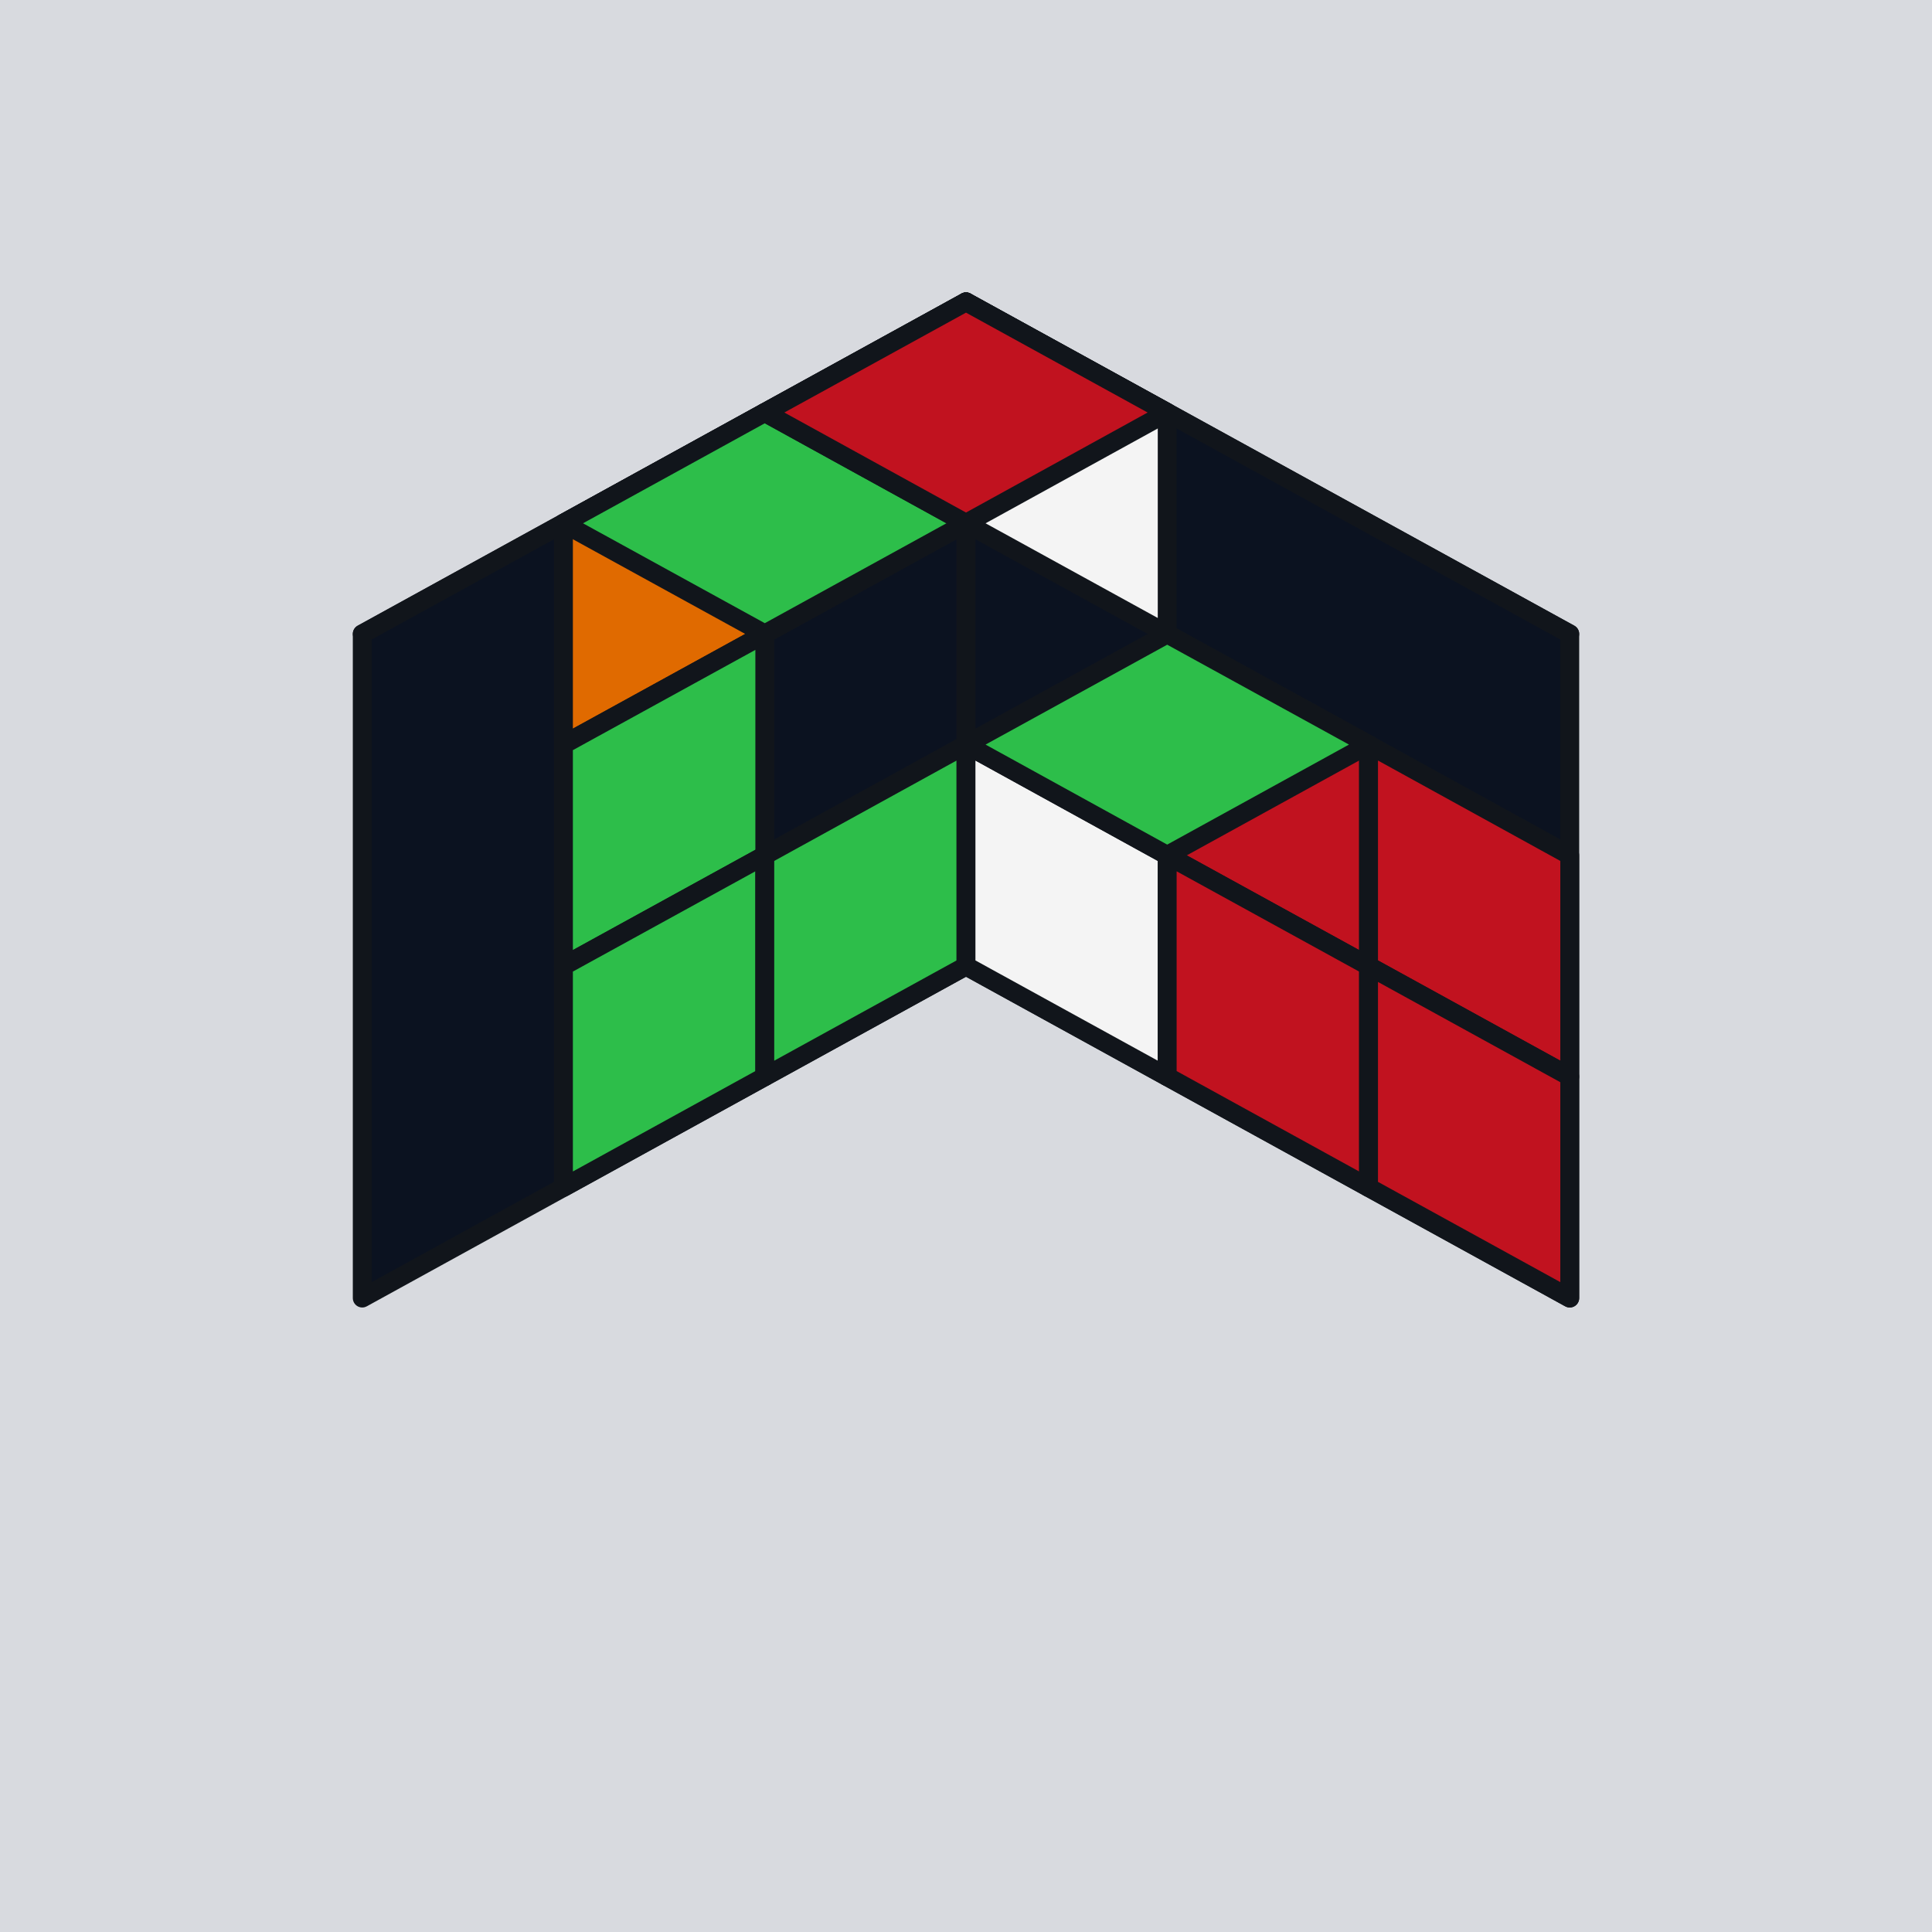
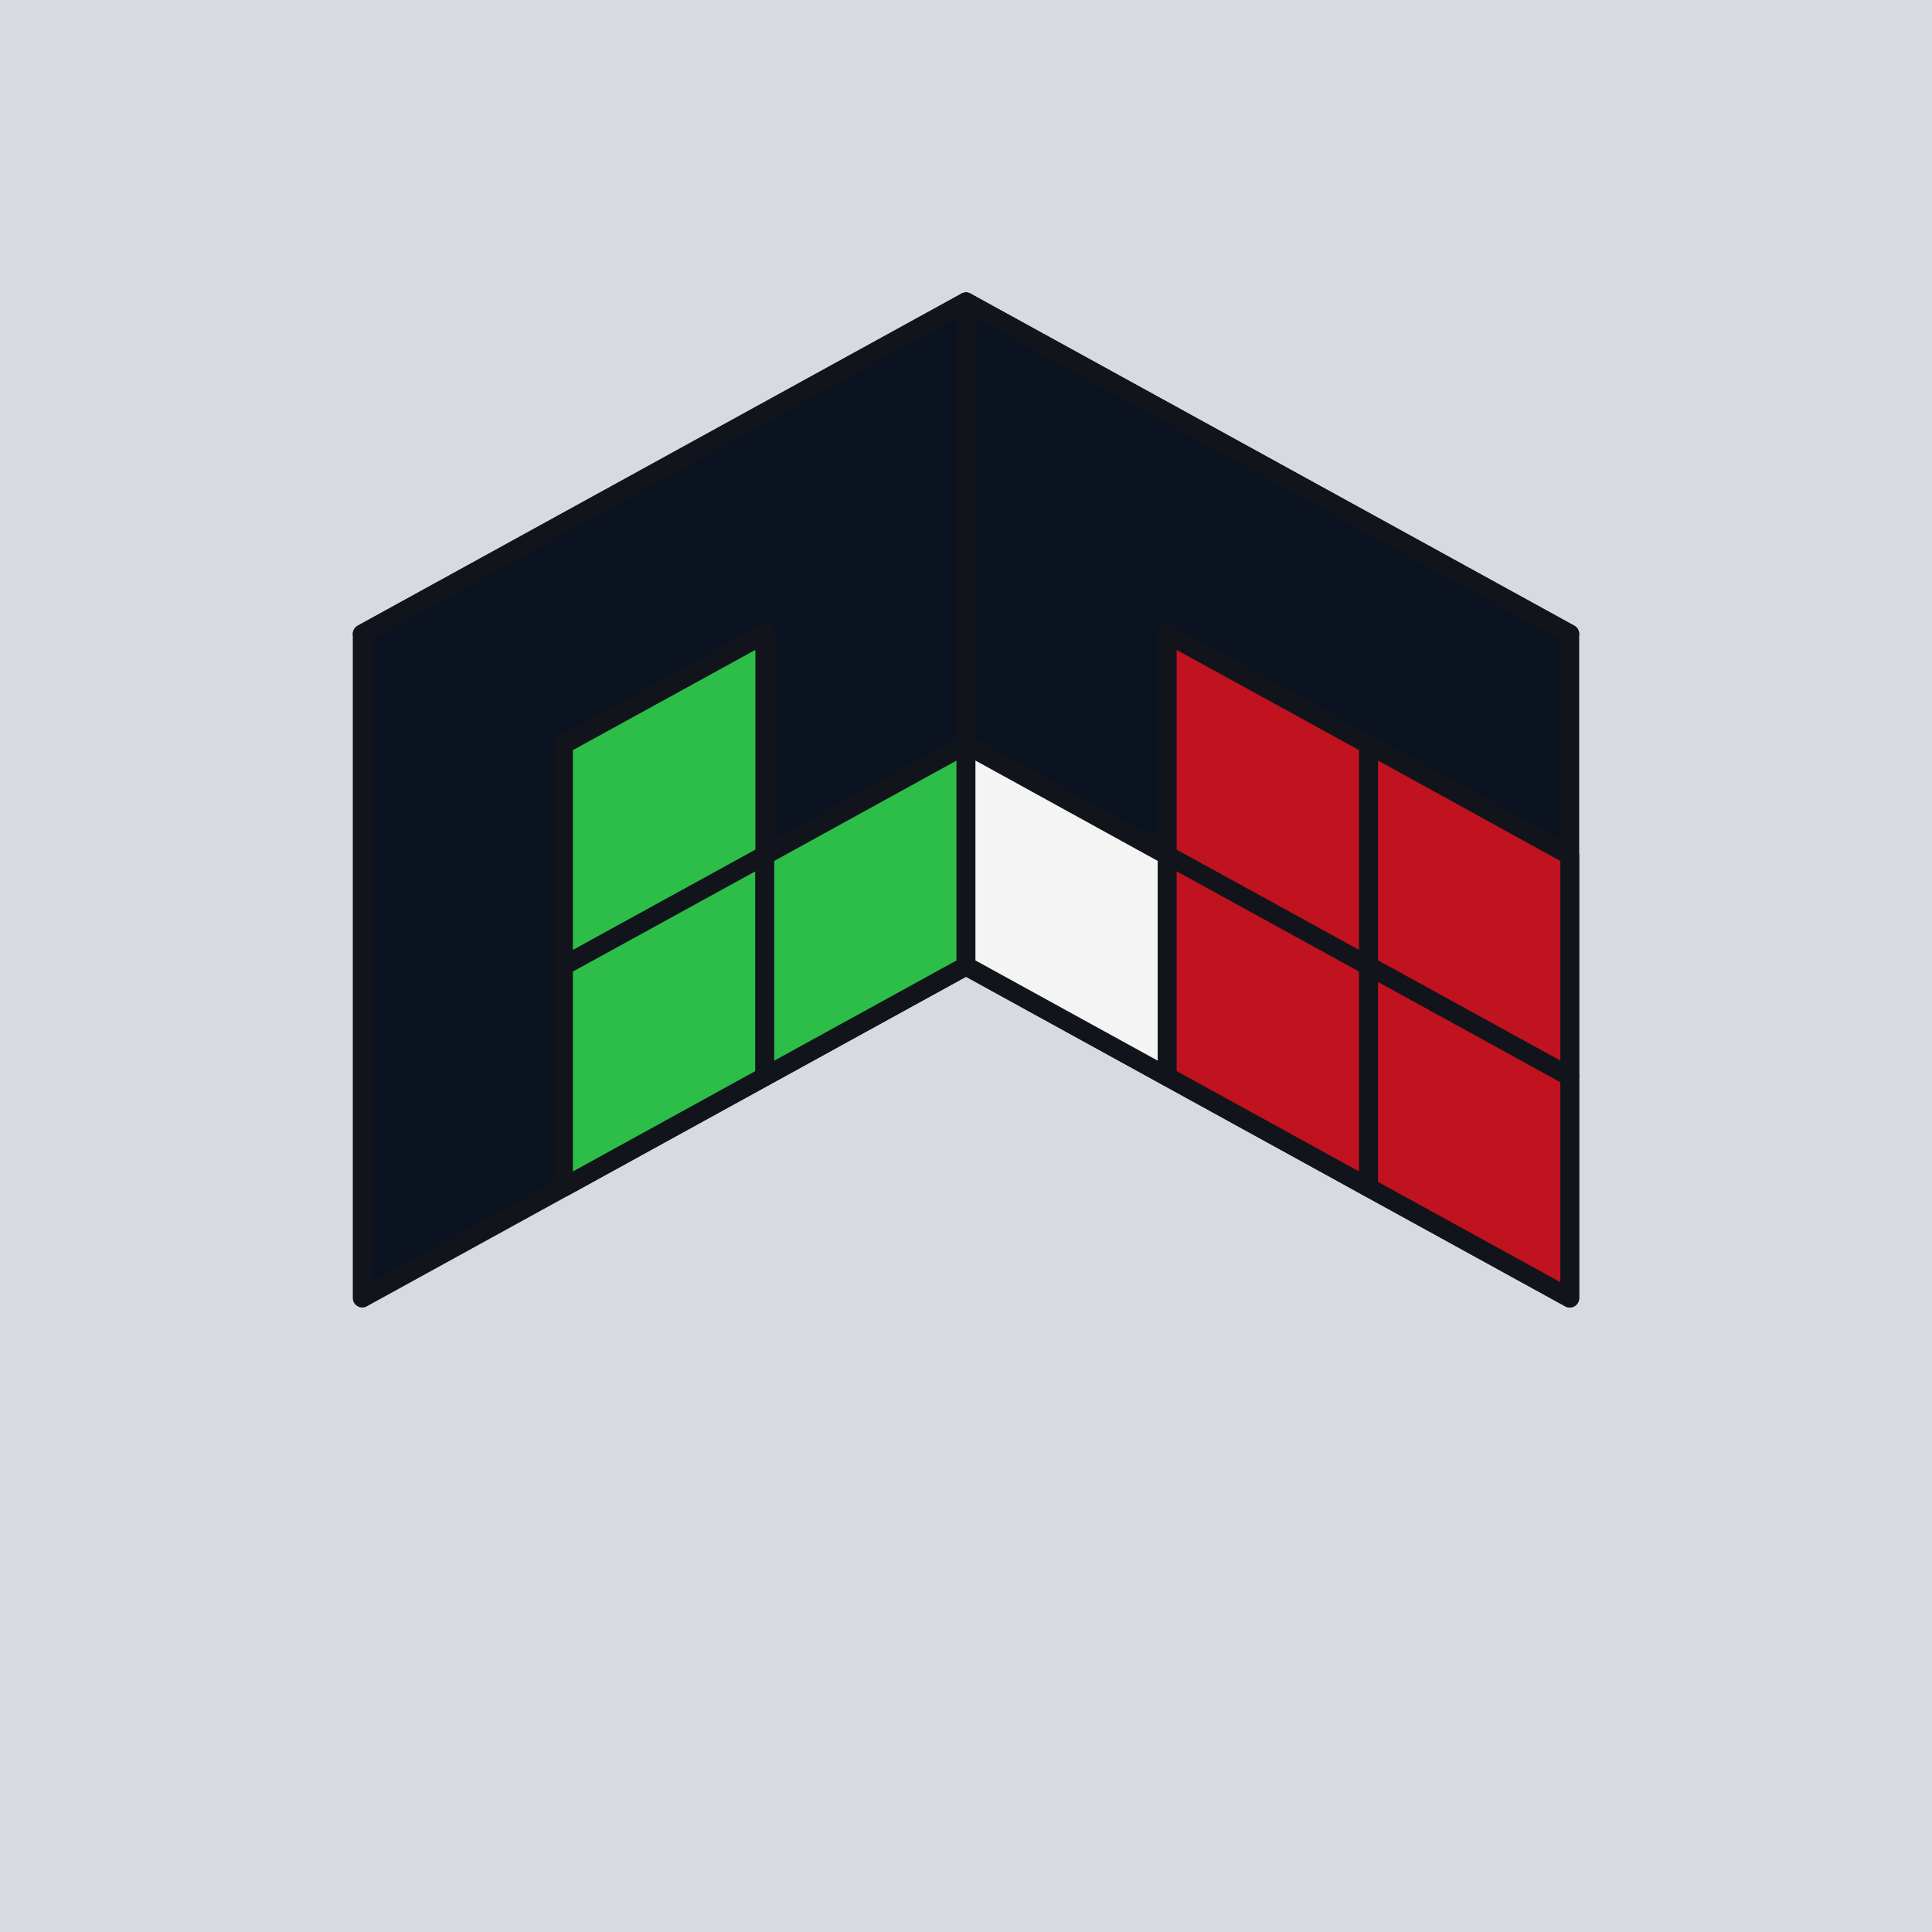
<svg xmlns="http://www.w3.org/2000/svg" viewBox="0 0 128 128">
  <rect x="0" y="0" width="128" height="128" fill="#D8DADF" />
  <polygon points="64.00,64.00 104.00,42.00 64.00,20.00 24.00,42.00" fill="#0B1220" stroke="#11151B" stroke-width="1.25" stroke-linejoin="round" />
  <polygon points="24.00,42.00 64.00,20.00 64.00,64.00 24.00,86.00" fill="#0B1220" stroke="#11151B" stroke-width="1.25" stroke-linejoin="round" />
  <polygon points="64.00,20.00 104.00,42.00 104.00,86.00 64.00,64.00" fill="#0B1220" stroke="#11151B" stroke-width="1.25" stroke-linejoin="round" />
-   <polygon points="37.33,34.67 50.67,27.33 50.67,42.00 37.33,49.33" fill="#E06A00" stroke="#11151B" stroke-width="1.25" stroke-linejoin="round" />
-   <polygon points="50.67,27.33 64.00,20.00 64.00,34.67 50.67,42.00" fill="#2DBE4A" stroke="#11151B" stroke-width="1.25" stroke-linejoin="round" />
  <polygon points="37.33,49.33 50.67,42.00 50.67,56.67 37.33,64.00" fill="#2DBE4A" stroke="#11151B" stroke-width="1.25" stroke-linejoin="round" />
  <polygon points="37.33,64.00 50.67,56.67 50.67,71.33 37.33,78.67" fill="#2DBE4A" stroke="#11151B" stroke-width="1.25" stroke-linejoin="round" />
  <polygon points="50.67,56.67 64.00,49.33 64.00,64.00 50.67,71.33" fill="#2DBE4A" stroke="#11151B" stroke-width="1.25" stroke-linejoin="round" />
-   <polygon points="64.00,20.00 77.33,27.33 77.33,42.00 64.00,34.67" fill="#F4F4F4" stroke="#11151B" stroke-width="1.25" stroke-linejoin="round" />
  <polygon points="77.33,42.00 90.67,49.33 90.67,64.00 77.33,56.67" fill="#C1121F" stroke="#11151B" stroke-width="1.25" stroke-linejoin="round" />
  <polygon points="90.67,49.33 104.00,56.67 104.00,71.33 90.67,64.00" fill="#C1121F" stroke="#11151B" stroke-width="1.25" stroke-linejoin="round" />
  <polygon points="64.00,49.33 77.33,56.67 77.33,71.33 64.00,64.00" fill="#F4F4F4" stroke="#11151B" stroke-width="1.25" stroke-linejoin="round" />
  <polygon points="77.33,56.67 90.67,64.00 90.67,78.67 77.33,71.33" fill="#C1121F" stroke="#11151B" stroke-width="1.25" stroke-linejoin="round" />
  <polygon points="90.67,64.00 104.00,71.33 104.00,86.00 90.67,78.67" fill="#C1121F" stroke="#11151B" stroke-width="1.25" stroke-linejoin="round" />
-   <polygon points="77.33,56.67 90.67,49.33 77.33,42.00 64.00,49.33" fill="#2DBE4A" stroke="#11151B" stroke-width="1.25" stroke-linejoin="round" />
-   <polygon points="50.67,42.00 64.00,34.67 50.67,27.33 37.33,34.67" fill="#2DBE4A" stroke="#11151B" stroke-width="1.25" stroke-linejoin="round" />
-   <polygon points="64.00,34.67 77.33,27.33 64.00,20.00 50.67,27.33" fill="#C1121F" stroke="#11151B" stroke-width="1.25" stroke-linejoin="round" />
</svg>
